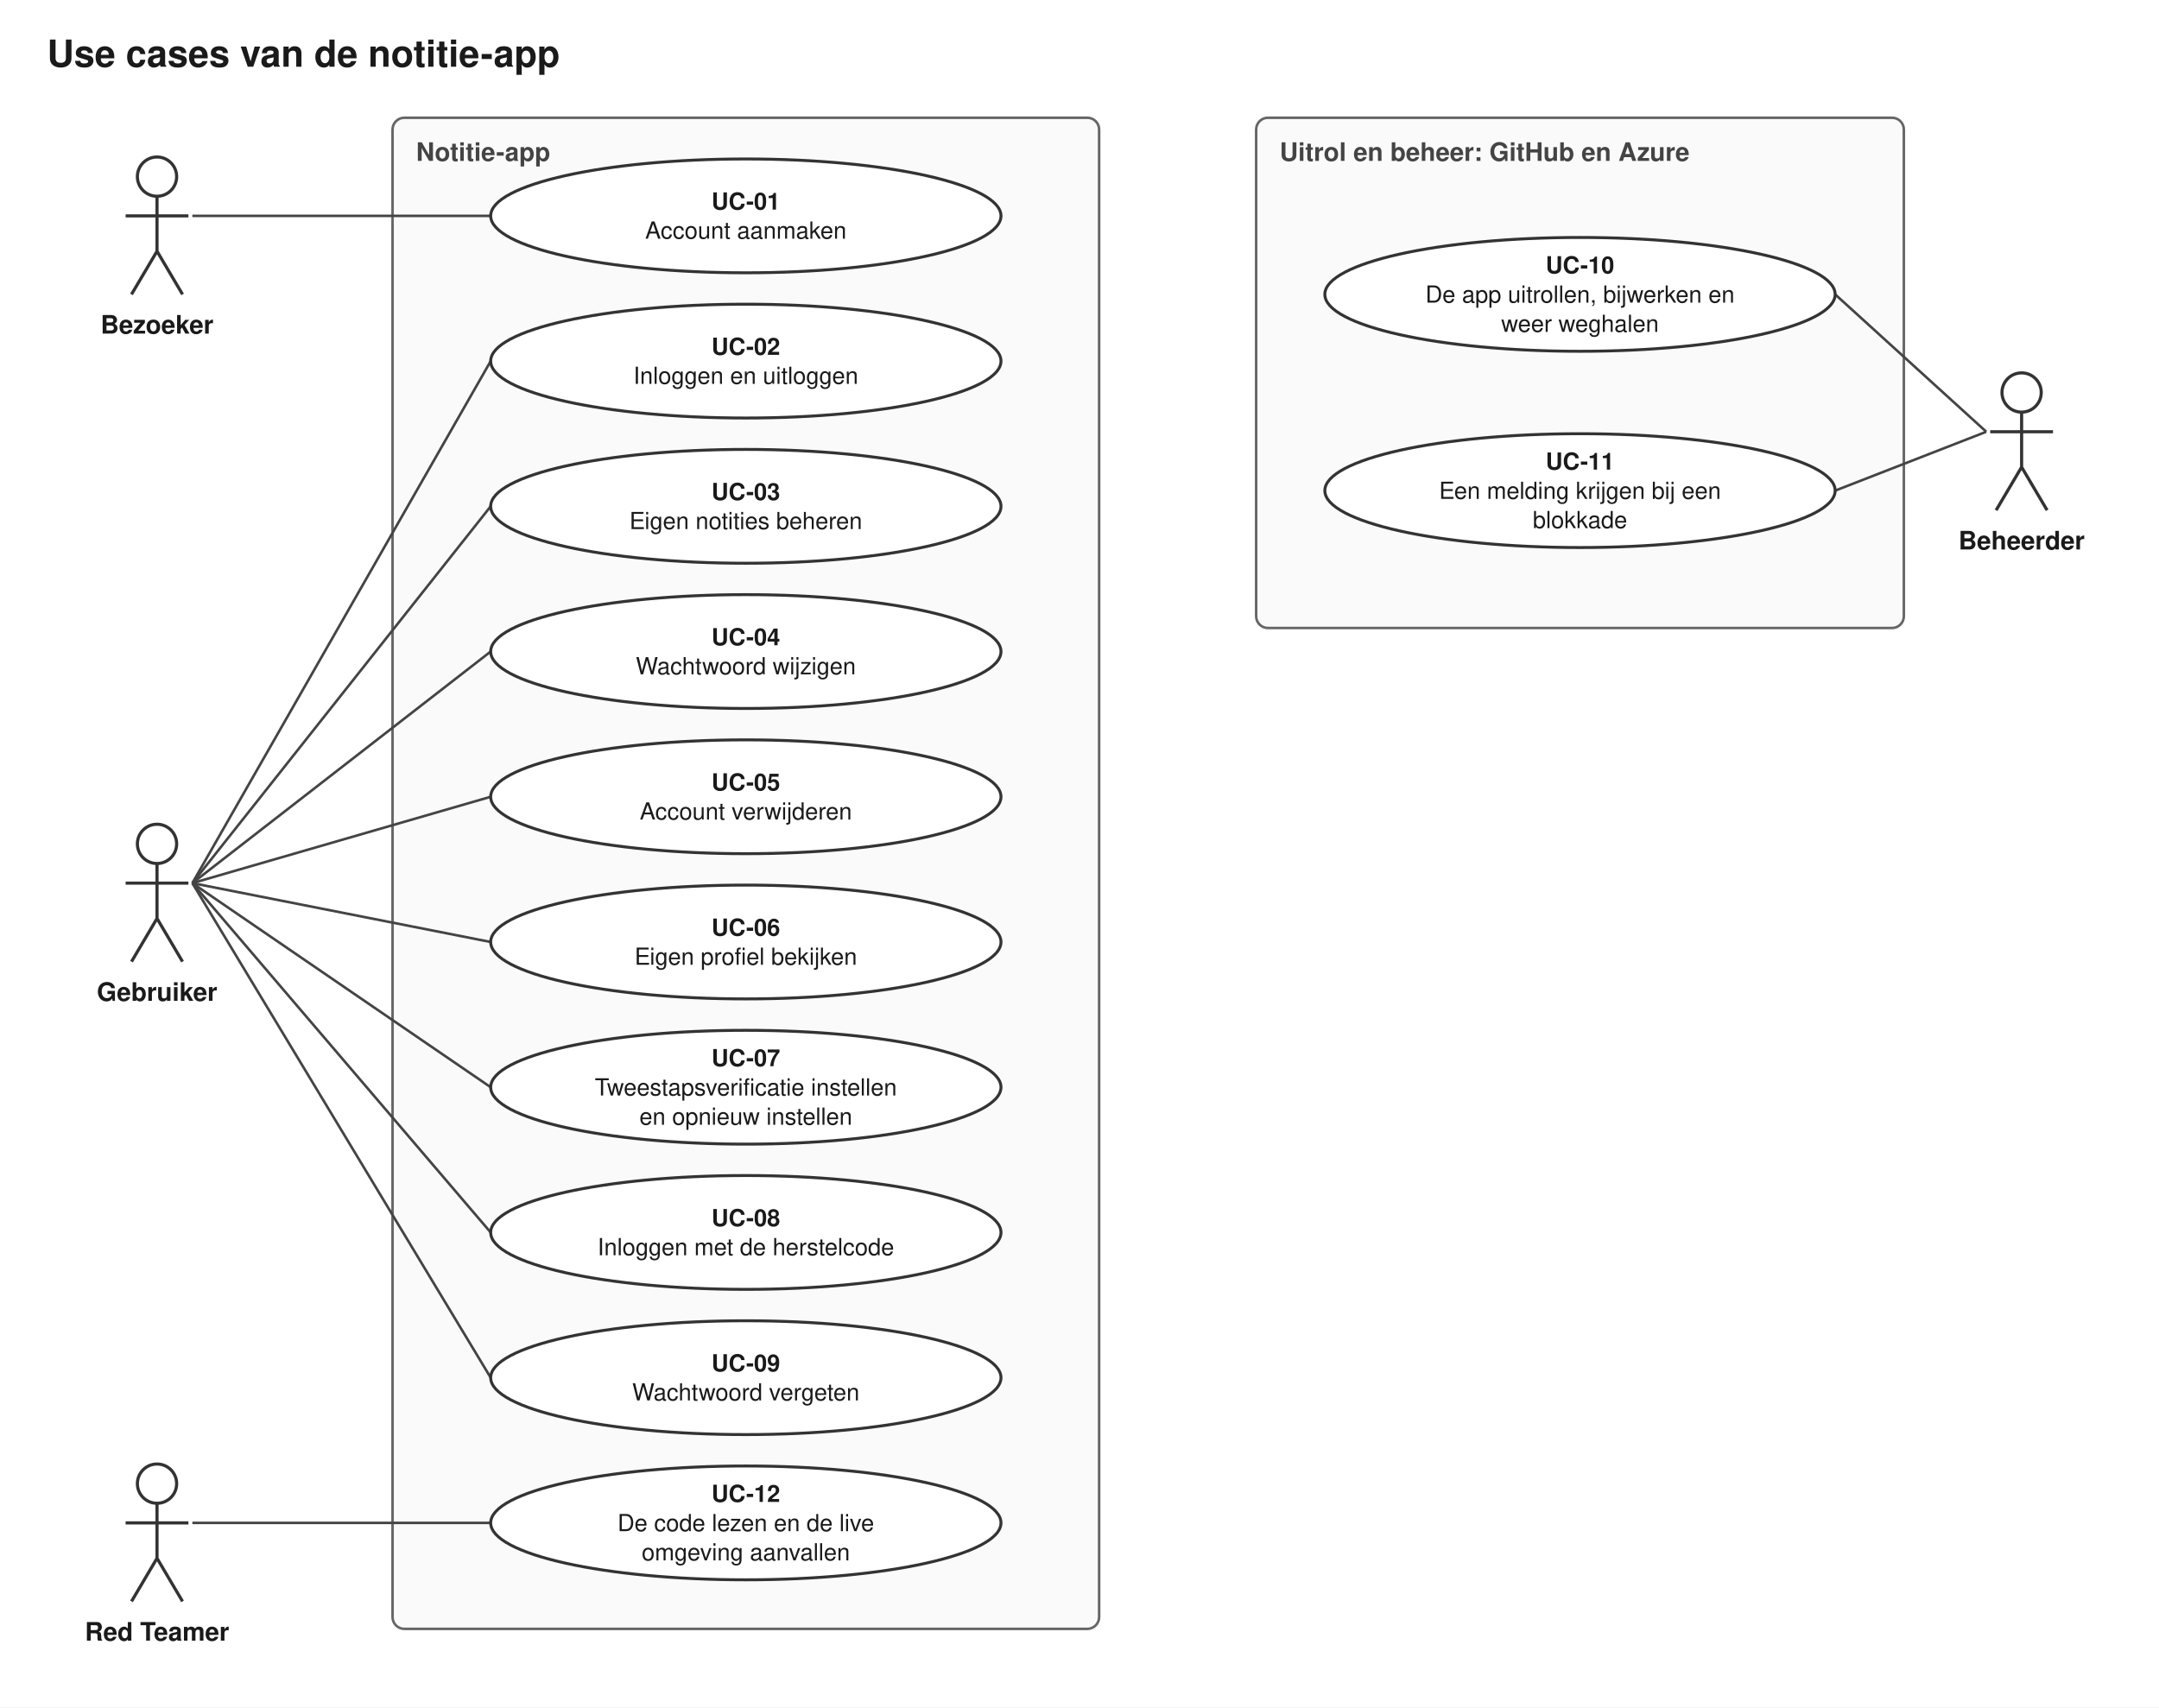
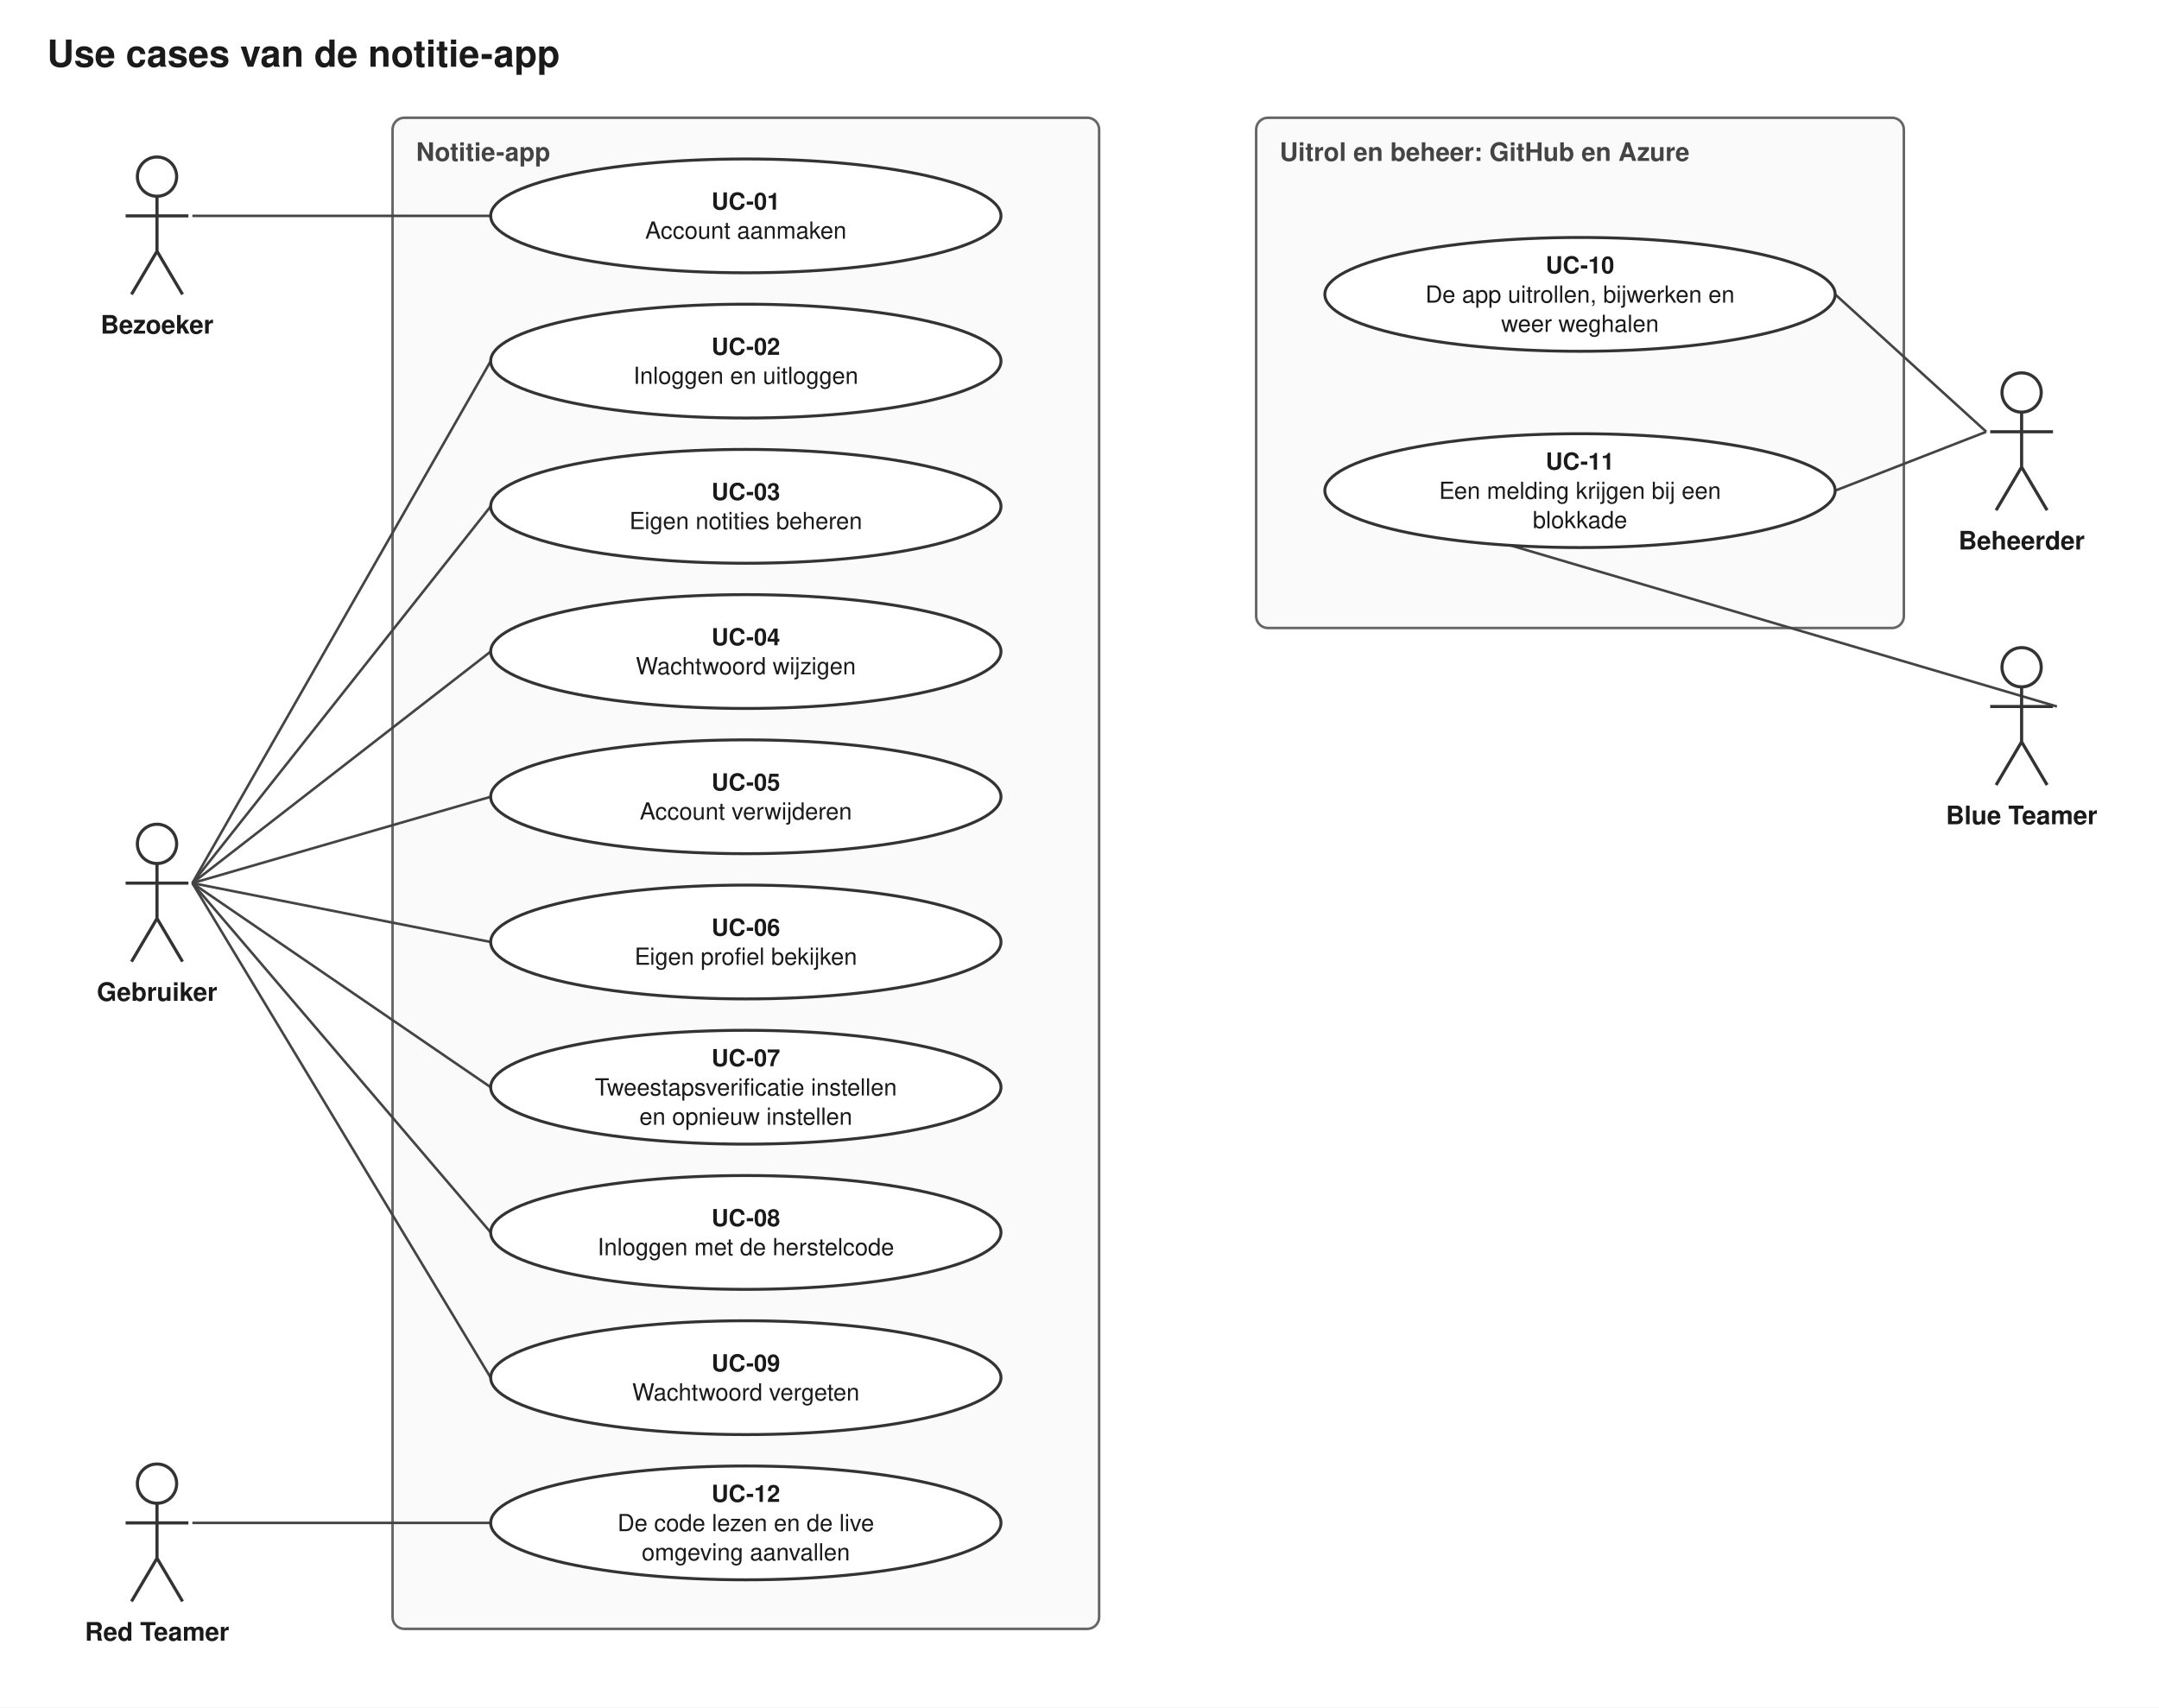
<svg xmlns="http://www.w3.org/2000/svg" width="1100" height="870" viewBox="0 0 1100 870">
  <defs>
    <marker id="open" viewBox="0 0 10 10" refX="9" refY="5" markerWidth="9" markerHeight="9" orient="auto-start-reverse">
      <path d="M0,0 L10,5 L0,10" fill="none" stroke="#444" stroke-width="1.5" />
    </marker>
  </defs>
  <rect width="1100" height="870" fill="#ffffff" />
  <text x="24.0" y="34.0" font-size="19" font-weight="600" fill="#1a1a1a" text-anchor="start" font-family="Segoe UI, Helvetica, Arial, sans-serif">Use cases van de notitie-app</text>
  <rect x="200" y="60" width="360" height="770" rx="6" fill="#fafafa" stroke="#666" stroke-width="1.3" />
  <text x="212.0" y="82.0" font-size="13" font-weight="600" fill="#444" text-anchor="start" font-family="Segoe UI, Helvetica, Arial, sans-serif">Notitie-app</text>
  <rect x="640" y="60" width="330" height="260" rx="6" fill="#fafafa" stroke="#666" stroke-width="1.3" />
  <text x="652.0" y="82.0" font-size="13" font-weight="600" fill="#444" text-anchor="start" font-family="Segoe UI, Helvetica, Arial, sans-serif">Uitrol en beheer: GitHub en Azure</text>
  <line x1="98.0" y1="110.0" x2="250.0" y2="110.0" stroke="#444" stroke-width="1.3" />
  <circle cx="80" cy="90" r="10" fill="#fff" stroke="#333" stroke-width="1.6" />
  <path d="M80,100 L80,128 M64,110 L96,110 M80,128 L67,150 M80,128 L93,150" fill="none" stroke="#333" stroke-width="1.6" />
  <text x="80.0" y="170.0" font-size="13" font-weight="600" fill="#1a1a1a" text-anchor="middle" font-family="Segoe UI, Helvetica, Arial, sans-serif">Bezoeker</text>
  <line x1="98.0" y1="450.0" x2="250.0" y2="184.0" stroke="#444" stroke-width="1.3" />
  <line x1="98.0" y1="450.0" x2="250.0" y2="258.0" stroke="#444" stroke-width="1.3" />
  <line x1="98.0" y1="450.0" x2="250.0" y2="332.0" stroke="#444" stroke-width="1.3" />
  <line x1="98.0" y1="450.0" x2="250.0" y2="406.0" stroke="#444" stroke-width="1.3" />
  <line x1="98.0" y1="450.0" x2="250.0" y2="480.0" stroke="#444" stroke-width="1.3" />
  <line x1="98.0" y1="450.0" x2="250.0" y2="554.0" stroke="#444" stroke-width="1.3" />
  <line x1="98.0" y1="450.0" x2="250.0" y2="628.0" stroke="#444" stroke-width="1.3" />
  <line x1="98.0" y1="450.0" x2="250.0" y2="702.0" stroke="#444" stroke-width="1.3" />
  <circle cx="80" cy="430" r="10" fill="#fff" stroke="#333" stroke-width="1.6" />
  <path d="M80,440 L80,468 M64,450 L96,450 M80,468 L67,490 M80,468 L93,490" fill="none" stroke="#333" stroke-width="1.6" />
  <text x="80.0" y="510.0" font-size="13" font-weight="600" fill="#1a1a1a" text-anchor="middle" font-family="Segoe UI, Helvetica, Arial, sans-serif">Gebruiker</text>
  <line x1="1012.0" y1="220.0" x2="935.0" y2="150.0" stroke="#444" stroke-width="1.3" />
  <line x1="1012.0" y1="220.0" x2="935.0" y2="250.0" stroke="#444" stroke-width="1.3" />
  <circle cx="1030" cy="200" r="10" fill="#fff" stroke="#333" stroke-width="1.6" />
  <path d="M1030,210 L1030,238 M1014,220 L1046,220 M1030,238 L1017,260 M1030,238 L1043,260" fill="none" stroke="#333" stroke-width="1.6" />
  <text x="1030.0" y="280.0" font-size="13" font-weight="600" fill="#1a1a1a" text-anchor="middle" font-family="Segoe UI, Helvetica, Arial, sans-serif">Beheerder</text>
  <line x1="98.0" y1="776.0" x2="250.0" y2="776.0" stroke="#444" stroke-width="1.3" />
  <circle cx="80" cy="756" r="10" fill="#fff" stroke="#333" stroke-width="1.6" />
  <path d="M80,766 L80,794 M64,776 L96,776 M80,794 L67,816 M80,794 L93,816" fill="none" stroke="#333" stroke-width="1.6" />
  <text x="80.0" y="836.0" font-size="13" font-weight="600" fill="#1a1a1a" text-anchor="middle" font-family="Segoe UI, Helvetica, Arial, sans-serif">Red Teamer</text>
+   <line x1="1048.0" y1="360.0" x2="675.0" y2="250.0" stroke="#444" stroke-width="1.3" />
+   <circle cx="1030" cy="340" r="10" fill="#fff" stroke="#333" stroke-width="1.6" />
+   <path d="M1030,350 L1030,378 M1014,360 L1046,360 M1030,378 L1017,400 M1030,378 L1043,400" fill="none" stroke="#333" stroke-width="1.6" />
+   <text x="1030.0" y="420.0" font-size="13" font-weight="600" fill="#1a1a1a" text-anchor="middle" font-family="Segoe UI, Helvetica, Arial, sans-serif">Blue Teamer</text>
  <ellipse cx="380.0" cy="110.0" rx="130.0" ry="29.0" fill="#ffffff" stroke="#333" stroke-width="1.5" />
  <text x="380.0" y="106.8" font-size="12" font-weight="600" fill="#1a1a1a" text-anchor="middle" font-family="Segoe UI, Helvetica, Arial, sans-serif">UC-01</text>
  <text x="380.0" y="121.6" font-size="12" font-weight="normal" fill="#1a1a1a" text-anchor="middle" font-family="Segoe UI, Helvetica, Arial, sans-serif">Account aanmaken</text>
  <ellipse cx="380.0" cy="184.0" rx="130.0" ry="29.0" fill="#ffffff" stroke="#333" stroke-width="1.5" />
  <text x="380.0" y="180.8" font-size="12" font-weight="600" fill="#1a1a1a" text-anchor="middle" font-family="Segoe UI, Helvetica, Arial, sans-serif">UC-02</text>
  <text x="380.0" y="195.6" font-size="12" font-weight="normal" fill="#1a1a1a" text-anchor="middle" font-family="Segoe UI, Helvetica, Arial, sans-serif">Inloggen en uitloggen</text>
  <ellipse cx="380.0" cy="258.0" rx="130.0" ry="29.0" fill="#ffffff" stroke="#333" stroke-width="1.5" />
  <text x="380.0" y="254.8" font-size="12" font-weight="600" fill="#1a1a1a" text-anchor="middle" font-family="Segoe UI, Helvetica, Arial, sans-serif">UC-03</text>
  <text x="380.0" y="269.6" font-size="12" font-weight="normal" fill="#1a1a1a" text-anchor="middle" font-family="Segoe UI, Helvetica, Arial, sans-serif">Eigen notities beheren</text>
  <ellipse cx="380.0" cy="332.0" rx="130.0" ry="29.0" fill="#ffffff" stroke="#333" stroke-width="1.5" />
  <text x="380.0" y="328.8" font-size="12" font-weight="600" fill="#1a1a1a" text-anchor="middle" font-family="Segoe UI, Helvetica, Arial, sans-serif">UC-04</text>
  <text x="380.0" y="343.6" font-size="12" font-weight="normal" fill="#1a1a1a" text-anchor="middle" font-family="Segoe UI, Helvetica, Arial, sans-serif">Wachtwoord wijzigen</text>
  <ellipse cx="380.0" cy="406.0" rx="130.0" ry="29.0" fill="#ffffff" stroke="#333" stroke-width="1.5" />
  <text x="380.0" y="402.8" font-size="12" font-weight="600" fill="#1a1a1a" text-anchor="middle" font-family="Segoe UI, Helvetica, Arial, sans-serif">UC-05</text>
  <text x="380.0" y="417.6" font-size="12" font-weight="normal" fill="#1a1a1a" text-anchor="middle" font-family="Segoe UI, Helvetica, Arial, sans-serif">Account verwijderen</text>
  <ellipse cx="380.0" cy="480.0" rx="130.0" ry="29.0" fill="#ffffff" stroke="#333" stroke-width="1.5" />
  <text x="380.0" y="476.8" font-size="12" font-weight="600" fill="#1a1a1a" text-anchor="middle" font-family="Segoe UI, Helvetica, Arial, sans-serif">UC-06</text>
  <text x="380.0" y="491.6" font-size="12" font-weight="normal" fill="#1a1a1a" text-anchor="middle" font-family="Segoe UI, Helvetica, Arial, sans-serif">Eigen profiel bekijken</text>
  <ellipse cx="380.0" cy="554.0" rx="130.0" ry="29.0" fill="#ffffff" stroke="#333" stroke-width="1.5" />
  <text x="380.0" y="543.3" font-size="12" font-weight="600" fill="#1a1a1a" text-anchor="middle" font-family="Segoe UI, Helvetica, Arial, sans-serif">UC-07</text>
  <text x="380.0" y="558.2" font-size="12" font-weight="normal" fill="#1a1a1a" text-anchor="middle" font-family="Segoe UI, Helvetica, Arial, sans-serif">Tweestapsverificatie instellen</text>
  <text x="380.0" y="573.1" font-size="12" font-weight="normal" fill="#1a1a1a" text-anchor="middle" font-family="Segoe UI, Helvetica, Arial, sans-serif">en opnieuw instellen</text>
  <ellipse cx="380.0" cy="628.0" rx="130.0" ry="29.0" fill="#ffffff" stroke="#333" stroke-width="1.5" />
  <text x="380.0" y="624.8" font-size="12" font-weight="600" fill="#1a1a1a" text-anchor="middle" font-family="Segoe UI, Helvetica, Arial, sans-serif">UC-08</text>
  <text x="380.0" y="639.6" font-size="12" font-weight="normal" fill="#1a1a1a" text-anchor="middle" font-family="Segoe UI, Helvetica, Arial, sans-serif">Inloggen met de herstelcode</text>
  <ellipse cx="380.0" cy="702.0" rx="130.0" ry="29.0" fill="#ffffff" stroke="#333" stroke-width="1.5" />
  <text x="380.0" y="698.8" font-size="12" font-weight="600" fill="#1a1a1a" text-anchor="middle" font-family="Segoe UI, Helvetica, Arial, sans-serif">UC-09</text>
  <text x="380.0" y="713.6" font-size="12" font-weight="normal" fill="#1a1a1a" text-anchor="middle" font-family="Segoe UI, Helvetica, Arial, sans-serif">Wachtwoord vergeten</text>
  <ellipse cx="380.0" cy="776.0" rx="130.0" ry="29.0" fill="#ffffff" stroke="#333" stroke-width="1.5" />
  <text x="380.0" y="765.3" font-size="12" font-weight="600" fill="#1a1a1a" text-anchor="middle" font-family="Segoe UI, Helvetica, Arial, sans-serif">UC-12</text>
  <text x="380.0" y="780.2" font-size="12" font-weight="normal" fill="#1a1a1a" text-anchor="middle" font-family="Segoe UI, Helvetica, Arial, sans-serif">De code lezen en de live</text>
  <text x="380.0" y="795.1" font-size="12" font-weight="normal" fill="#1a1a1a" text-anchor="middle" font-family="Segoe UI, Helvetica, Arial, sans-serif">omgeving aanvallen</text>
  <ellipse cx="805.0" cy="150.0" rx="130.0" ry="29.0" fill="#ffffff" stroke="#333" stroke-width="1.5" />
  <text x="805.0" y="139.3" font-size="12" font-weight="600" fill="#1a1a1a" text-anchor="middle" font-family="Segoe UI, Helvetica, Arial, sans-serif">UC-10</text>
  <text x="805.0" y="154.2" font-size="12" font-weight="normal" fill="#1a1a1a" text-anchor="middle" font-family="Segoe UI, Helvetica, Arial, sans-serif">De app uitrollen, bijwerken en</text>
  <text x="805.0" y="169.1" font-size="12" font-weight="normal" fill="#1a1a1a" text-anchor="middle" font-family="Segoe UI, Helvetica, Arial, sans-serif">weer weghalen</text>
  <ellipse cx="805.0" cy="250.0" rx="130.0" ry="29.0" fill="#ffffff" stroke="#333" stroke-width="1.5" />
  <text x="805.0" y="239.3" font-size="12" font-weight="600" fill="#1a1a1a" text-anchor="middle" font-family="Segoe UI, Helvetica, Arial, sans-serif">UC-11</text>
  <text x="805.0" y="254.2" font-size="12" font-weight="normal" fill="#1a1a1a" text-anchor="middle" font-family="Segoe UI, Helvetica, Arial, sans-serif">Een melding krijgen bij een</text>
  <text x="805.0" y="269.1" font-size="12" font-weight="normal" fill="#1a1a1a" text-anchor="middle" font-family="Segoe UI, Helvetica, Arial, sans-serif">blokkade</text>
</svg>
